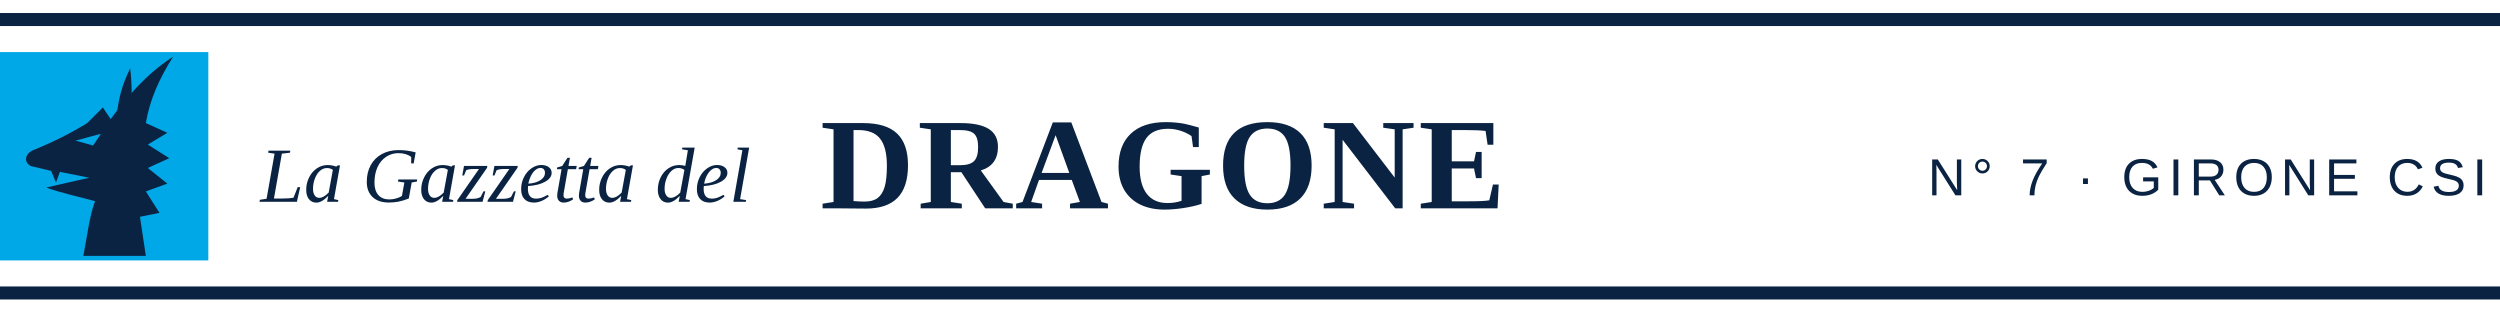
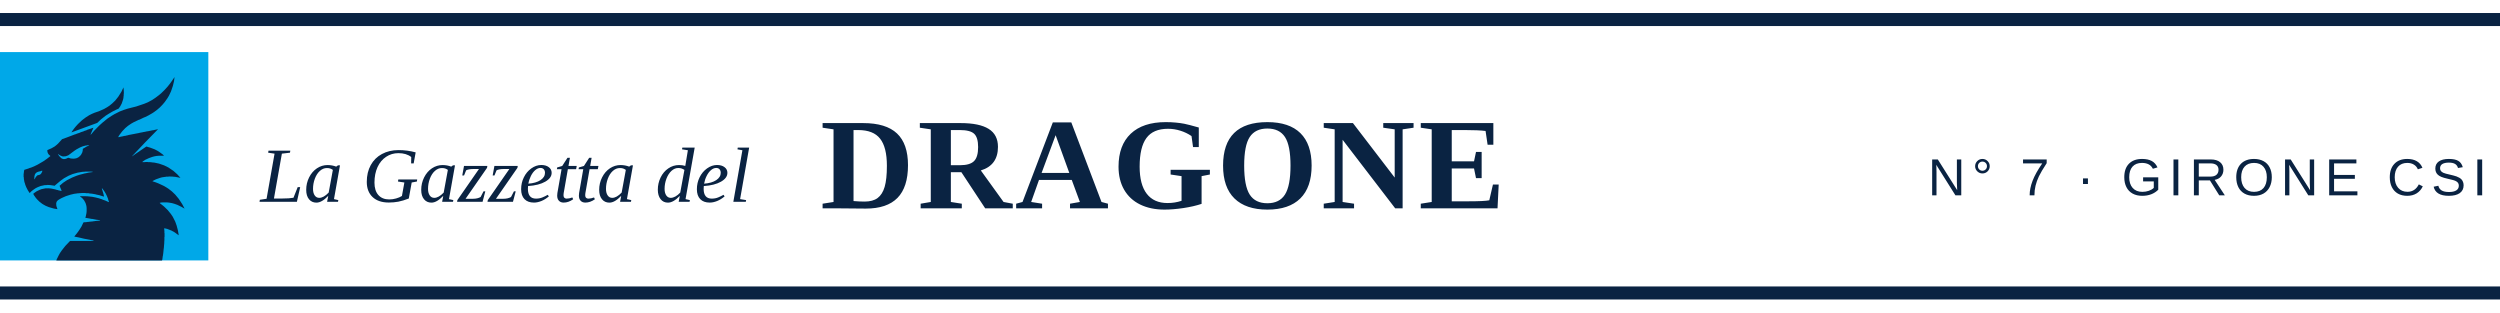
<svg xmlns="http://www.w3.org/2000/svg" viewBox="0 0 768 96">
  <rect x="0" y="4" width="768" height="4" fill="#0A2342" />
  <rect x="0" y="88" width="768" height="4" fill="#0A2342" />
  <rect x="0" y="16" width="64" height="64" fill="#00A8E8" />
  <clipPath id="earc">
    <rect x="0" y="16" width="64" height="64" />
  </clipPath>
  <g clip-path="url(#earc)">
-     <g transform="translate(-8 9) scale(0.3)" fill="#0A2342">
-       <path d="M146 90 C148 70 152 56 160 40 C162 58 162 74 160 92 Z" />
-       <path fill-rule="evenodd" d="M140 92 C156 70 176 46 204 28 C190 50 180 72 176 96 L198 106 L178 118 L200 132 L178 142 L198 158 L176 166 L190 188 L170 192 L176 232 L112 232 C116 212 118 192 124 176 C110 172 90 168 74 162 L118 152 L88 146 L84 157 L79 145 L58 140 C51 136 52 128 60 124 C80 116 100 106 116 96 L132 80 Z M104 114 L130 107 L122 119 Z" />
+     <g transform="translate(3.8 23.7) scale(0.22)" fill="#0A2342">
+       <path fill-rule="evenodd" d="M155.1 14.4 L154.8 14.7 L154.8 15.0 L152.3 20.3 L147.9 27.3 L143.6 32.7 L139.2 36.9 L135.5 39.9 L132.3 42.0 L127.9 44.5 L120.9 47.6 L115.0 49.6 L111.2 51.2 L107.4 53.1 L102.5 56.2 L97.2 60.2 L91.6 65.5 L88.5 68.9 L85.9 72.1 L82.6 76.8 L82.6 77.1 L118.5 63.9 L123.7 59.0 L129.9 54.1 L134.1 51.4 L139.7 48.1 L144.8 45.5 L148.4 43.9 L150.7 40.6 L152.7 36.8 L154.6 31.2 L155.1 28.9 L155.2 26.8 L155.4 26.7 L155.5 23.0 L155.7 22.8 L155.5 17.4 L155.4 17.2ZM226.4 0.0 L220.5 8.5 L216.7 13.3 L212.6 17.8 L207.8 22.5 L204.7 25.1 L200.2 28.5 L195.3 31.8 L189.2 35.1 L184.1 37.2 L172.8 41.0 L161.3 43.9 L155.4 45.8 L150.0 47.9 L142.5 51.7 L138.6 54.0 L133.0 57.7 L126.1 63.3 L121.1 67.8 L114.0 75.1 L109.5 80.4 L109.3 79.7 L113.2 70.6 L104.6 73.5 L103.4 74.2 L100.5 75.1 L98.8 75.9 L95.8 76.8 L94.1 77.6 L89.9 79.0 L88.7 79.6 L87.4 79.9 L76.1 84.2 L69.4 86.6 L63.7 92.9 L61.8 94.6 L59.2 96.7 L54.7 99.3 L48.8 101.9 L49.0 104.6 L49.9 106.7 L50.5 107.7 L53.0 110.0 L53.0 110.3 L48.3 114.0 L43.1 117.6 L35.0 122.3 L31.3 124.1 L26.9 126.0 L23.2 127.2 L22.7 127.5 L16.7 129.4 L16.2 131.4 L16.1 133.3 L15.9 133.4 L15.9 134.8 L15.7 135.0 L15.7 139.3 L15.9 139.5 L16.1 142.3 L16.8 146.3 L17.9 149.6 L17.9 150.0 L19.5 153.9 L21.5 157.8 L24.0 161.7 L24.3 161.7 L26.1 159.8 L28.8 157.6 L32.3 155.2 L35.0 153.8 L39.5 152.0 L45.1 150.8 L48.8 150.7 L49.0 150.5 L52.8 150.7 L53.0 150.8 L54.2 150.8 L54.4 151.0 L57.2 151.3 L58.1 151.6 L59.0 151.6 L67.1 144.8 L72.1 141.2 L78.6 137.6 L84.2 135.3 L91.3 133.3 L94.6 132.8 L94.7 132.7 L96.7 132.5 L96.9 132.3 L98.0 132.3 L98.1 132.2 L101.4 132.0 L101.5 131.9 L110.1 131.9 L110.2 132.0 L111.9 132.0 L112.1 132.2 L111.9 132.5 L111.3 132.7 L110.2 132.7 L110.1 132.8 L106.5 133.3 L102.6 134.2 L101.2 134.4 L93.6 136.4 L89.9 137.6 L83.7 140.1 L76.4 143.8 L70.8 147.5 L65.9 151.7 L68.7 158.4 L68.5 158.9 L64.6 158.1 L63.2 157.6 L62.6 157.6 L59.7 156.7 L53.9 155.5 L51.3 155.3 L51.1 155.2 L46.0 155.3 L40.7 156.4 L37.8 157.5 L33.7 159.5 L31.0 161.4 L29.2 162.8 L29.2 163.1 L30.3 165.1 L32.7 168.5 L34.4 170.5 L37.8 173.9 L41.7 176.9 L43.7 178.1 L46.6 179.7 L51.0 181.5 L57.9 183.5 L62.8 184.3 L62.8 183.9 L61.4 179.7 L61.2 176.3 L61.5 174.9 L62.1 173.5 L63.4 172.1 L64.9 171.0 L68.8 168.8 L74.7 166.2 L80.9 164.2 L86.3 162.9 L90.2 162.4 L90.4 162.3 L93.6 162.1 L93.8 162.0 L96.1 162.0 L96.3 161.8 L102.2 161.8 L102.3 162.0 L106.7 162.1 L106.8 162.3 L111.6 162.8 L116.6 163.7 L117.4 164.0 L121.3 164.8 L126.1 166.3 L128.1 166.8 L126.8 161.7 L125.0 155.8 L125.1 155.2 L125.6 155.5 L127.9 158.6 L130.1 162.1 L132.0 165.9 L133.7 170.2 L133.8 171.1 L134.9 174.2 L134.6 174.5 L129.9 172.4 L125.9 171.0 L125.4 170.7 L120.6 169.1 L115.7 167.9 L111.6 167.1 L107.0 166.6 L106.8 166.5 L105.3 166.5 L105.1 166.3 L102.5 166.3 L102.3 166.2 L94.4 166.3 L94.7 166.8 L97.2 168.6 L98.4 169.9 L100.2 172.1 L102.2 175.8 L103.1 178.7 L103.6 181.2 L103.6 182.3 L103.7 182.5 L103.7 187.6 L103.6 187.7 L103.6 189.1 L103.4 189.3 L103.4 190.2 L102.3 195.2 L101.9 196.3 L102.5 196.6 L103.3 196.6 L103.4 196.7 L104.2 196.7 L104.3 196.9 L105.1 196.9 L110.9 198.0 L111.8 198.0 L117.5 199.1 L122.3 199.7 L122.6 200.0 L121.9 200.3 L116.8 200.8 L116.6 200.9 L115.5 200.9 L114.1 201.2 L112.7 201.2 L112.6 201.4 L107.4 201.9 L107.3 202.0 L103.6 202.3 L103.4 202.5 L100.6 202.6 L99.2 202.9 L96.6 208.4 L93.6 213.2 L90.4 217.7 L86.5 222.5 L87.3 222.8 L93.0 223.9 L100.2 225.6 L107.8 227.0 L110.1 227.6 L112.4 227.9 L113.6 228.4 L113.2 228.7 L80.9 228.7 L80.3 229.0 L73.9 235.7 L68.8 242.2 L66.3 245.9 L64.5 249.2 L62.0 254.3 L61.4 255.8 L61.5 256.0 L208.9 256.0 L209.4 254.6 L210.0 249.9 L210.3 248.9 L210.3 247.9 L210.5 247.8 L210.5 246.8 L210.6 246.7 L211.4 238.9 L211.5 238.8 L211.9 233.5 L212.0 233.3 L212.2 228.2 L212.3 228.1 L212.3 223.4 L212.5 223.3 L212.5 217.8 L212.3 217.7 L212.3 214.4 L212.2 214.3 L212.0 211.3 L212.3 211.0 L216.2 211.9 L222.3 214.3 L226.9 216.9 L232.2 220.8 L232.2 219.7 L232.0 219.5 L232.0 218.8 L231.1 213.8 L229.4 207.3 L227.4 201.7 L224.0 195.0 L221.3 191.0 L217.0 185.7 L211.5 180.4 L206.1 176.1 L205.8 175.6 L206.1 175.3 L207.8 175.2 L208.0 175.0 L209.5 175.0 L209.7 174.9 L216.2 174.9 L216.4 175.0 L217.8 175.0 L217.9 175.2 L218.8 175.2 L222.9 175.9 L226.4 176.9 L230.3 178.3 L236.1 181.1 L240.3 183.5 L240.3 183.2 L237.1 177.2 L232.3 169.9 L227.4 164.0 L222.7 159.5 L217.9 155.8 L214.8 153.8 L210.9 151.6 L203.8 148.3 L200.2 146.9 L195.9 145.5 L195.7 145.1 L200.4 142.7 L206.0 140.7 L208.9 139.9 L212.9 139.3 L213.1 139.2 L214.2 139.2 L214.3 139.0 L218.4 138.9 L218.5 138.7 L224.4 138.9 L224.6 139.0 L227.4 139.2 L234.7 140.6 L230.2 135.6 L224.9 130.9 L217.8 126.1 L211.9 123.2 L204.7 120.7 L198.1 119.3 L194.3 119.0 L194.2 118.8 L192.5 118.8 L192.3 118.7 L189.2 118.7 L189.1 118.5 L185.6 118.5 L185.5 118.7 L181.6 118.7 L181.4 118.5 L182.7 117.3 L185.6 115.4 L190.8 113.0 L195.3 111.4 L198.2 110.6 L201.5 110.0 L202.6 110.0 L202.7 109.8 L204.3 109.8 L204.4 109.7 L211.7 109.7 L210.2 108.1 L205.8 104.9 L202.4 102.7 L198.5 100.7 L191.5 98.1 L191.1 98.1 L187.7 97.0 L186.9 97.0 L172.1 107.1 L167.6 110.3 L167.3 110.5 L167.2 110.3 L185.3 91.2 L203.3 72.8 L202.6 72.8 L196.3 74.2 L195.6 74.2 L190.0 75.4 L186.9 75.9 L185.3 76.3 L182.2 76.8 L181.4 77.1 L179.1 77.4 L178.3 77.7 L177.6 77.7 L176.8 78.0 L162.2 80.8 L161.4 81.1 L159.3 81.5 L158.5 81.8 L155.5 82.2 L154.8 82.5 L151.0 83.2 L148.7 83.8 L147.9 83.8 L147.8 83.6 L149.3 81.0 L153.4 75.6 L157.7 71.1 L161.4 68.0 L165.8 65.0 L169.3 63.0 L176.2 59.7 L177.6 59.3 L183.8 56.3 L185.5 55.7 L190.1 53.4 L195.3 50.4 L197.9 48.7 L202.2 45.5 L205.8 42.4 L209.5 38.6 L212.9 34.6 L216.8 29.0 L218.7 25.8 L221.5 19.9 L224.1 12.3 L225.7 5.7 L226.3 1.1 L226.4 0.9ZM41.7 130.6 L41.8 131.1 L41.5 132.2 L40.3 134.5 L38.9 135.9 L37.6 136.5 L35.3 137.0 L34.5 137.5 L32.7 139.5 L31.1 142.4 L30.8 142.6 L30.6 142.4 L30.8 138.4 L31.4 136.1 L32.3 134.5 L33.4 133.4 L35.0 132.5 L36.7 131.9 L39.5 131.3 L40.6 130.8ZM107.3 95.1 L107.0 95.4 L103.9 96.8 L98.8 99.8 L98.4 100.1 L98.3 100.7 L98.3 102.1 L97.7 104.9 L96.4 107.5 L95.5 108.9 L93.3 111.1 L92.2 111.9 L90.1 113.0 L88.7 113.4 L87.1 113.7 L84.3 113.9 L84.2 113.7 L81.7 113.6 L78.4 112.6 L77.8 112.6 L75.0 113.9 L73.5 114.3 L72.7 114.3 L72.5 114.5 L70.8 114.3 L69.0 113.6 L67.9 112.8 L65.2 110.0 L63.8 107.5 L64.0 107.4 L64.5 107.5 L65.2 108.3 L66.6 109.2 L69.4 110.5 L72.2 110.8 L72.4 110.6 L73.6 110.6 L75.0 110.3 L77.2 109.5 L78.6 108.8 L86.3 103.0 L89.6 100.8 L94.6 98.1 L98.0 96.7 L101.9 95.6 L104.3 95.3 L104.5 95.1 L105.6 95.1 L105.7 95.0 L107.1 95.0Z" />
    </g>
  </g>
  <text x="80" y="62" font-family="Georgia, 'Times New Roman', serif" font-size="24" font-style="italic" fill="#0A2342">La Gazzetta del</text>
  <text x="252" y="64" font-family="Georgia, 'Times New Roman', serif" font-size="40" font-weight="700" letter-spacing="1" fill="#0A2342">DRAGONE</text>
  <text x="764" y="60" font-family="'Franklin Gothic Demi', 'Franklin Gothic Medium', Arial, sans-serif" font-size="16" letter-spacing="2" text-anchor="end" fill="#0A2342">N° 7 · GIRONE CSI</text>
</svg>
